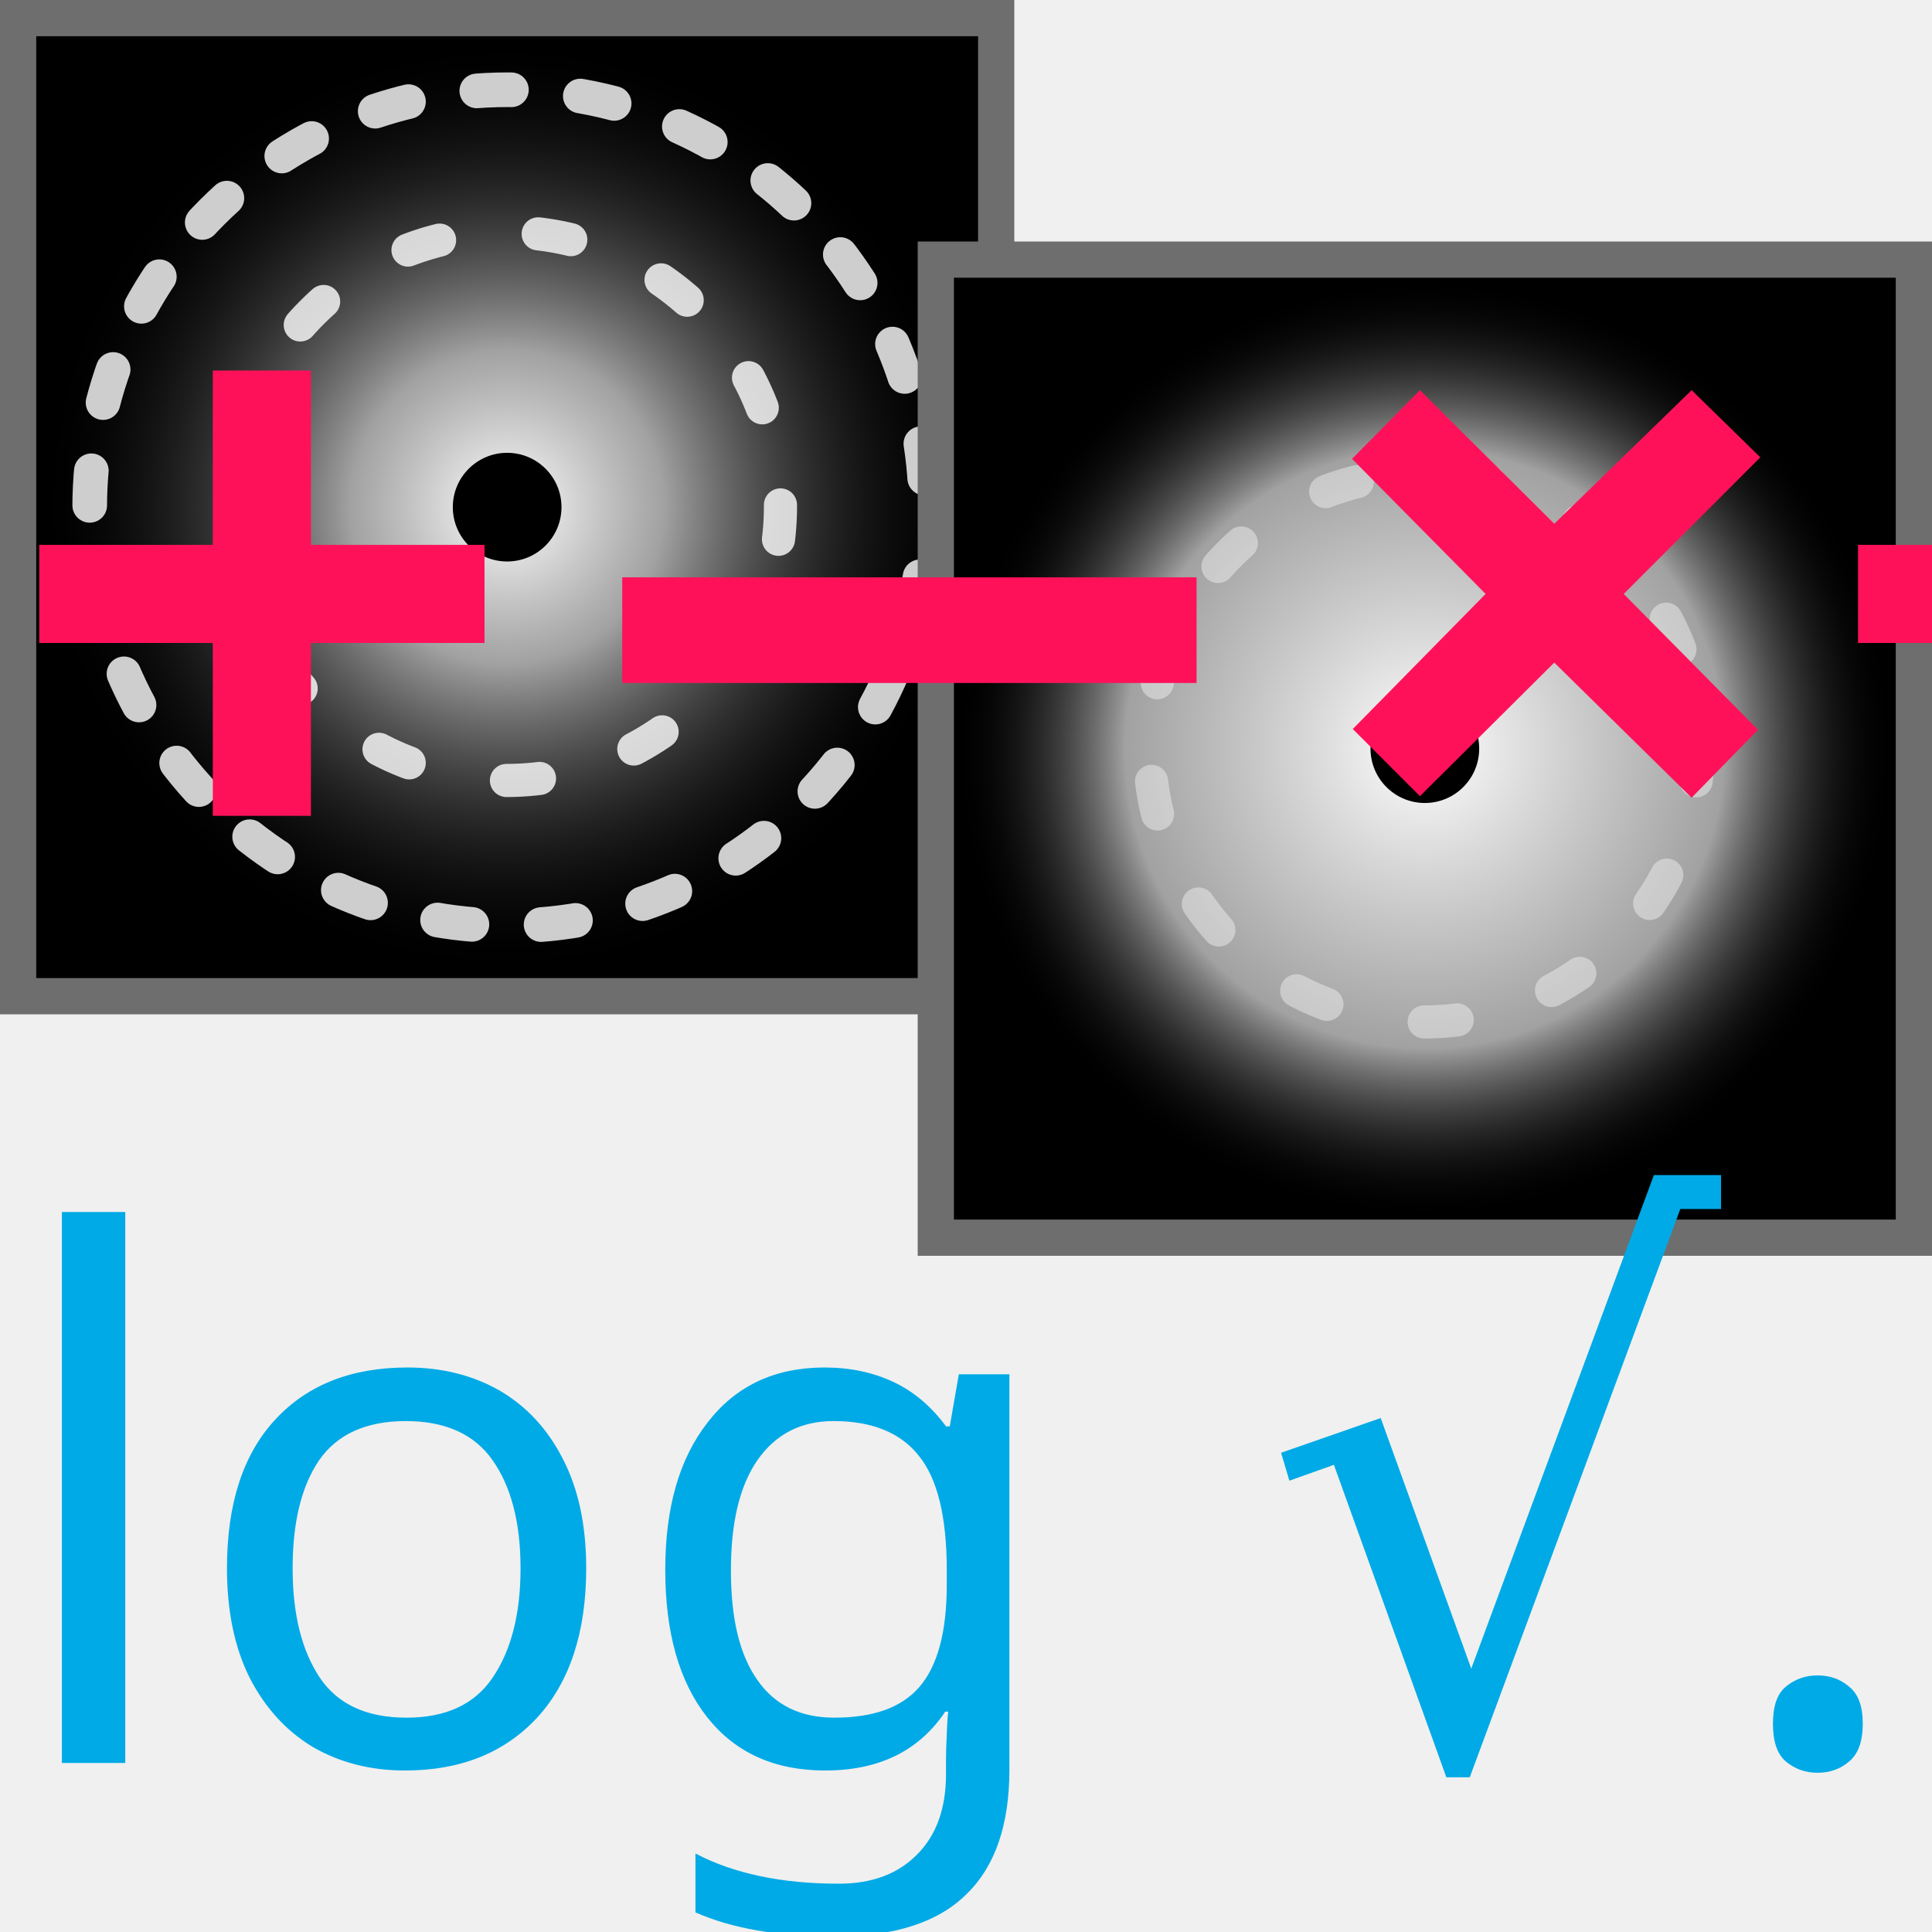
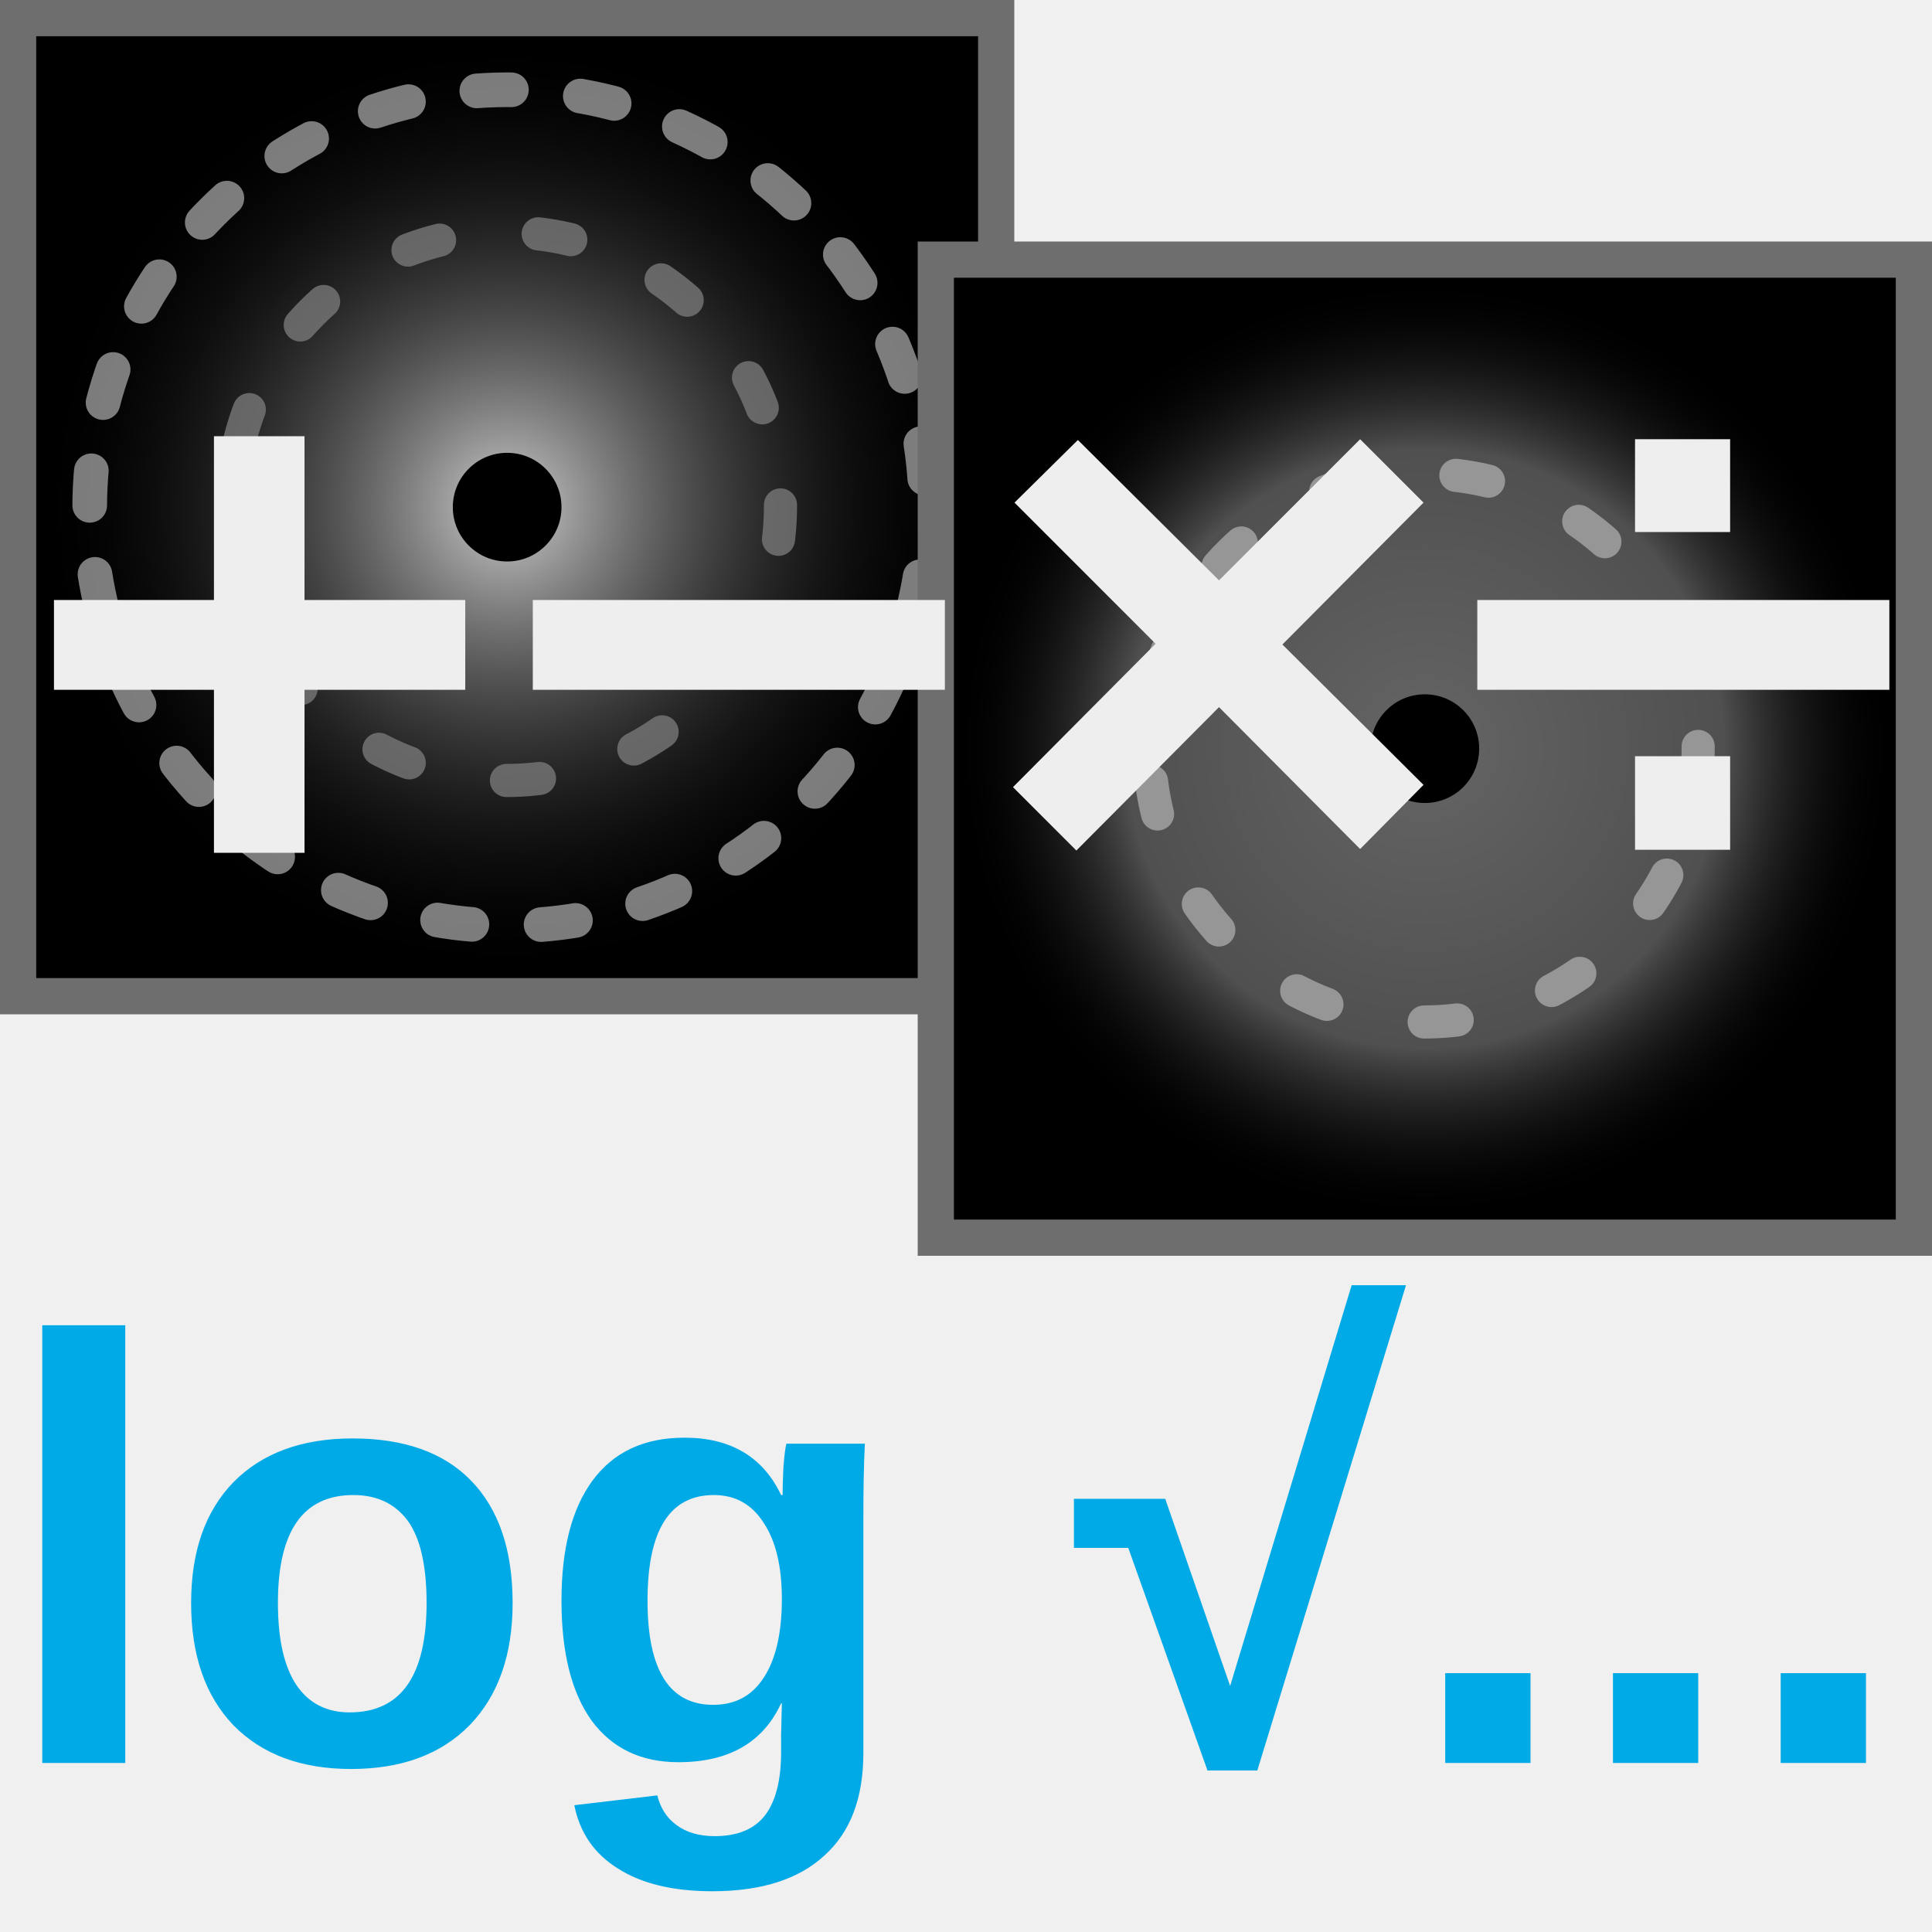
<svg xmlns="http://www.w3.org/2000/svg" xmlns:xlink="http://www.w3.org/1999/xlink" width="40" height="40" viewBox="0 0 40 40" version="1.1" id="svg1">
  <defs id="defs1">
    <rect x="0.113" y="11.042" width="39.751" height="19.592" id="rect2" />
    <rect x="0.68" y="11.552" width="38.675" height="14.892" id="rect1" />
    <rect x="-2.781" y="26.12" width="50.751" height="18.473" id="rect3" />
    <linearGradient id="linearGradient3">
-       <stop style="stop-color:#ffffff;stop-opacity:1;" offset="0" id="stop1" />
-       <stop style="stop-color:#c8c8c8;stop-opacity:0.808;" offset="0.636" id="stop2" />
+       <stop style="stop-color:#ffffff;stop-opacity:0.395;" offset="0" id="stop1" />
+       <stop style="stop-color:#c8c8c8;stop-opacity:0.399;" offset="0.636" id="stop2" />
      <stop style="stop-color:#000000;stop-opacity:0;" offset="1" id="stop3" />
    </linearGradient>
    <radialGradient xlink:href="#linearGradient5488" id="radialGradient5490" cx="26.458" cy="54.708" fx="26.458" fy="54.708" r="6.666" gradientTransform="matrix(1.46259,0,0,1.46259,-28.1977,-69.51568)" gradientUnits="userSpaceOnUse" />
    <linearGradient id="linearGradient5488">
      <stop style="stop-color:#ffffff;stop-opacity:1;" offset="0" id="stop5484" />
-       <stop style="stop-color:#c8c8c8;stop-opacity:0.808;" offset="0.333" id="stop6286" />
+       <stop style="stop-color:#c8c8c8;stop-opacity:0.808;" offset="0.116" id="stop6286" />
      <stop style="stop-color:#000000;stop-opacity:0;" offset="1" id="stop5486" />
    </linearGradient>
    <radialGradient xlink:href="#linearGradient3" id="radialGradient5490-6" cx="26.458" cy="54.708" fx="26.458" fy="54.708" r="6.666" gradientTransform="matrix(1.46259,0,0,1.46259,-9.197693,-64.51568)" gradientUnits="userSpaceOnUse" />
    <rect x="33.203" y="57.031" width="39.212" height="17.609" id="rect1649" />
  </defs>
  <rect style="fill:#000000;fill-opacity:1;stroke:#6e6e6e;stroke-width:1.5;stroke-linecap:round;stroke-linejoin:miter;stroke-dasharray:none;stroke-dashoffset:0.643;stroke-opacity:1;paint-order:stroke fill markers;stop-color:#000000" id="rect4972" width="19.5" height="19.5" x="0.75" y="0.75" ry="0" />
  <ellipse style="fill:url(#radialGradient5490);fill-opacity:1;stroke:none;stroke-width:2.931;stroke-linecap:round;stroke-linejoin:round;stroke-dashoffset:0.643;paint-order:stroke fill markers;stop-color:#000000" id="path5026" cx="10.5" cy="10.5" rx="9.75" ry="9.75" />
-   <ellipse style="fill:none;fill-opacity:1;stroke:#ffffff;stroke-width:0.686;stroke-linecap:round;stroke-linejoin:round;stroke-dasharray:0.686, 2.057;stroke-dashoffset:0;stroke-opacity:0.803;paint-order:stroke fill markers;stop-color:#000000" id="path9364" cx="10.479" cy="10.481" rx="5.68" ry="5.678" />
-   <ellipse style="fill:none;fill-opacity:1;stroke:#ffffff;stroke-width:0.717;stroke-linecap:round;stroke-linejoin:round;stroke-dasharray:0.717, 1.434;stroke-dashoffset:0.717;stroke-opacity:0.803;paint-order:stroke fill markers;stop-color:#000000" id="path9364-7" cx="10.512" cy="10.514" rx="8.655" ry="8.656" />
+   <ellipse style="fill:none;fill-opacity:1;stroke:#787878;stroke-width:0.686;stroke-linecap:round;stroke-linejoin:round;stroke-dasharray:0.686, 2.057;stroke-dashoffset:0;stroke-opacity:0.803;paint-order:stroke fill markers;stop-color:#000000" id="path9364" cx="10.479" cy="10.481" rx="5.68" ry="5.678" />
+   <ellipse style="fill:none;fill-opacity:1;stroke:#9b9b9b;stroke-width:0.717;stroke-linecap:round;stroke-linejoin:round;stroke-dasharray:0.717, 1.434;stroke-dashoffset:0.717;stroke-opacity:0.803;paint-order:stroke fill markers;stop-color:#000000" id="path9364-7" cx="10.512" cy="10.514" rx="8.655" ry="8.656" />
  <ellipse style="fill:#000000;fill-opacity:1;stroke:none;stroke-width:0.679;stroke-linecap:round;stroke-linejoin:round;stroke-dasharray:0.679, 2.038;stroke-dashoffset:0;stroke-opacity:0.803;paint-order:stroke fill markers;stop-color:#000000" id="path12148" cx="10.5" cy="10.5" rx="1.125" ry="1.125" />
  <rect style="fill:#000000;fill-opacity:1;stroke:#6e6e6e;stroke-width:1.5;stroke-linecap:round;stroke-linejoin:miter;stroke-dasharray:none;stroke-dashoffset:0.643;stroke-opacity:1;paint-order:stroke fill markers;stop-color:#000000" id="rect4972-2" width="19.5" height="19.5" x="19.75" y="5.75" ry="0" />
  <ellipse style="fill:url(#radialGradient5490-6);fill-opacity:1;stroke:none;stroke-width:2.931;stroke-linecap:round;stroke-linejoin:round;stroke-dashoffset:0.643;paint-order:stroke fill markers;stop-color:#000000" id="path5026-0" cx="29.5" cy="15.5" rx="9.75" ry="9.75" />
-   <ellipse style="fill:none;fill-opacity:1;stroke:#ffffff;stroke-width:0.686;stroke-linecap:round;stroke-linejoin:round;stroke-dasharray:0.686, 2.057;stroke-dashoffset:0;stroke-opacity:0.4;paint-order:stroke fill markers;stop-color:#000000" id="path9364-9" cx="29.479" cy="15.481" rx="5.68" ry="5.678" />
+   <ellipse style="fill:none;fill-opacity:1;stroke:#969696;stroke-width:0.686;stroke-linecap:round;stroke-linejoin:round;stroke-dasharray:0.686, 2.057;stroke-dashoffset:0;stroke-opacity:1;paint-order:stroke fill markers;stop-color:#000000" id="path9364-9" cx="29.479" cy="15.481" rx="5.68" ry="5.678" />
  <ellipse style="fill:#000000;fill-opacity:1;stroke:none;stroke-width:0.679;stroke-linecap:round;stroke-linejoin:round;stroke-dasharray:0.679, 2.038;stroke-dashoffset:0;stroke-opacity:0.803;paint-order:stroke fill markers;stop-color:#000000" id="path12148-2" cx="29.5" cy="15.5" rx="1.125" ry="1.125" />
-   <text xml:space="preserve" id="text1" fill="#ff115a" font-family="Calibri" font-weight="bold" font-size="19px" x="-3.8146973e-06" y="19">+−×÷</text>
-   <text xml:space="preserve" id="text2" fill="#00AAE6" font-family="Calibri" font-size="15" x="0" y="36.5">log √...</text>
+   <text xml:space="preserve" id="text1" fill="#eeeeee" font-family="Arial" font-weight="bold" font-size="17px" x="0.4" y="19.0">+−×÷</text>
+   <text xml:space="preserve" id="text2" fill="#00AAE6" font-family="Arial" font-size="12.5px" font-weight="bold" x="0" y="36.5">log √...</text>
</svg>
